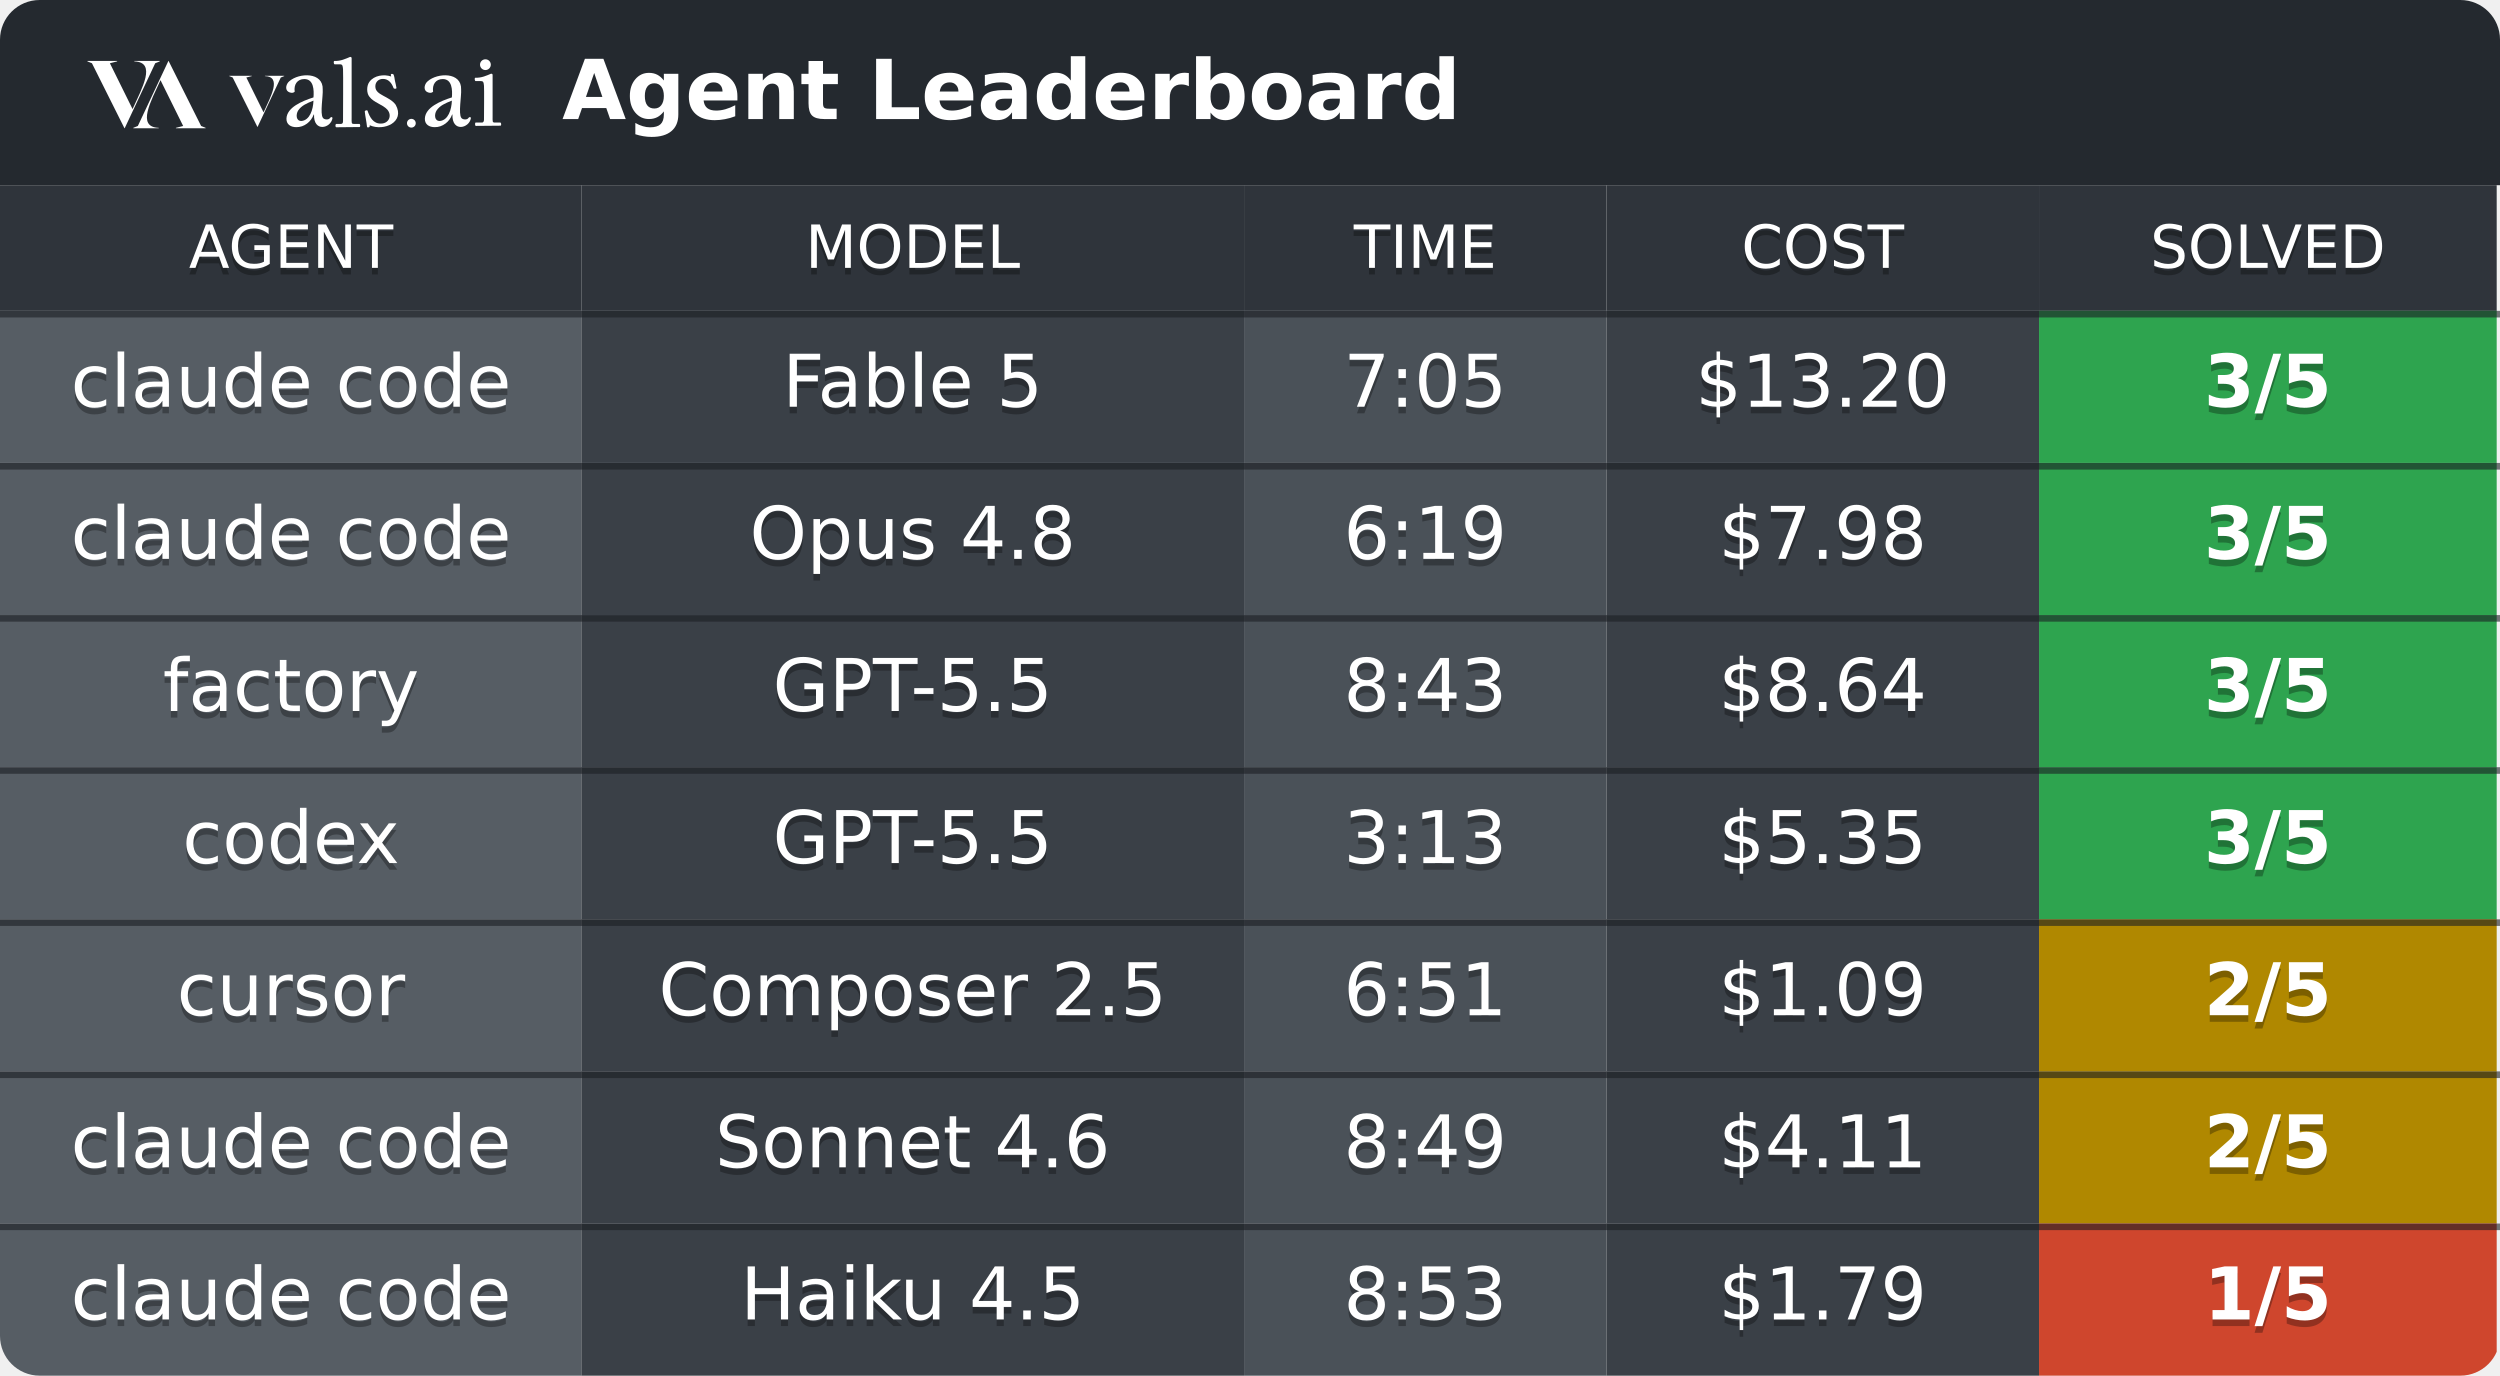
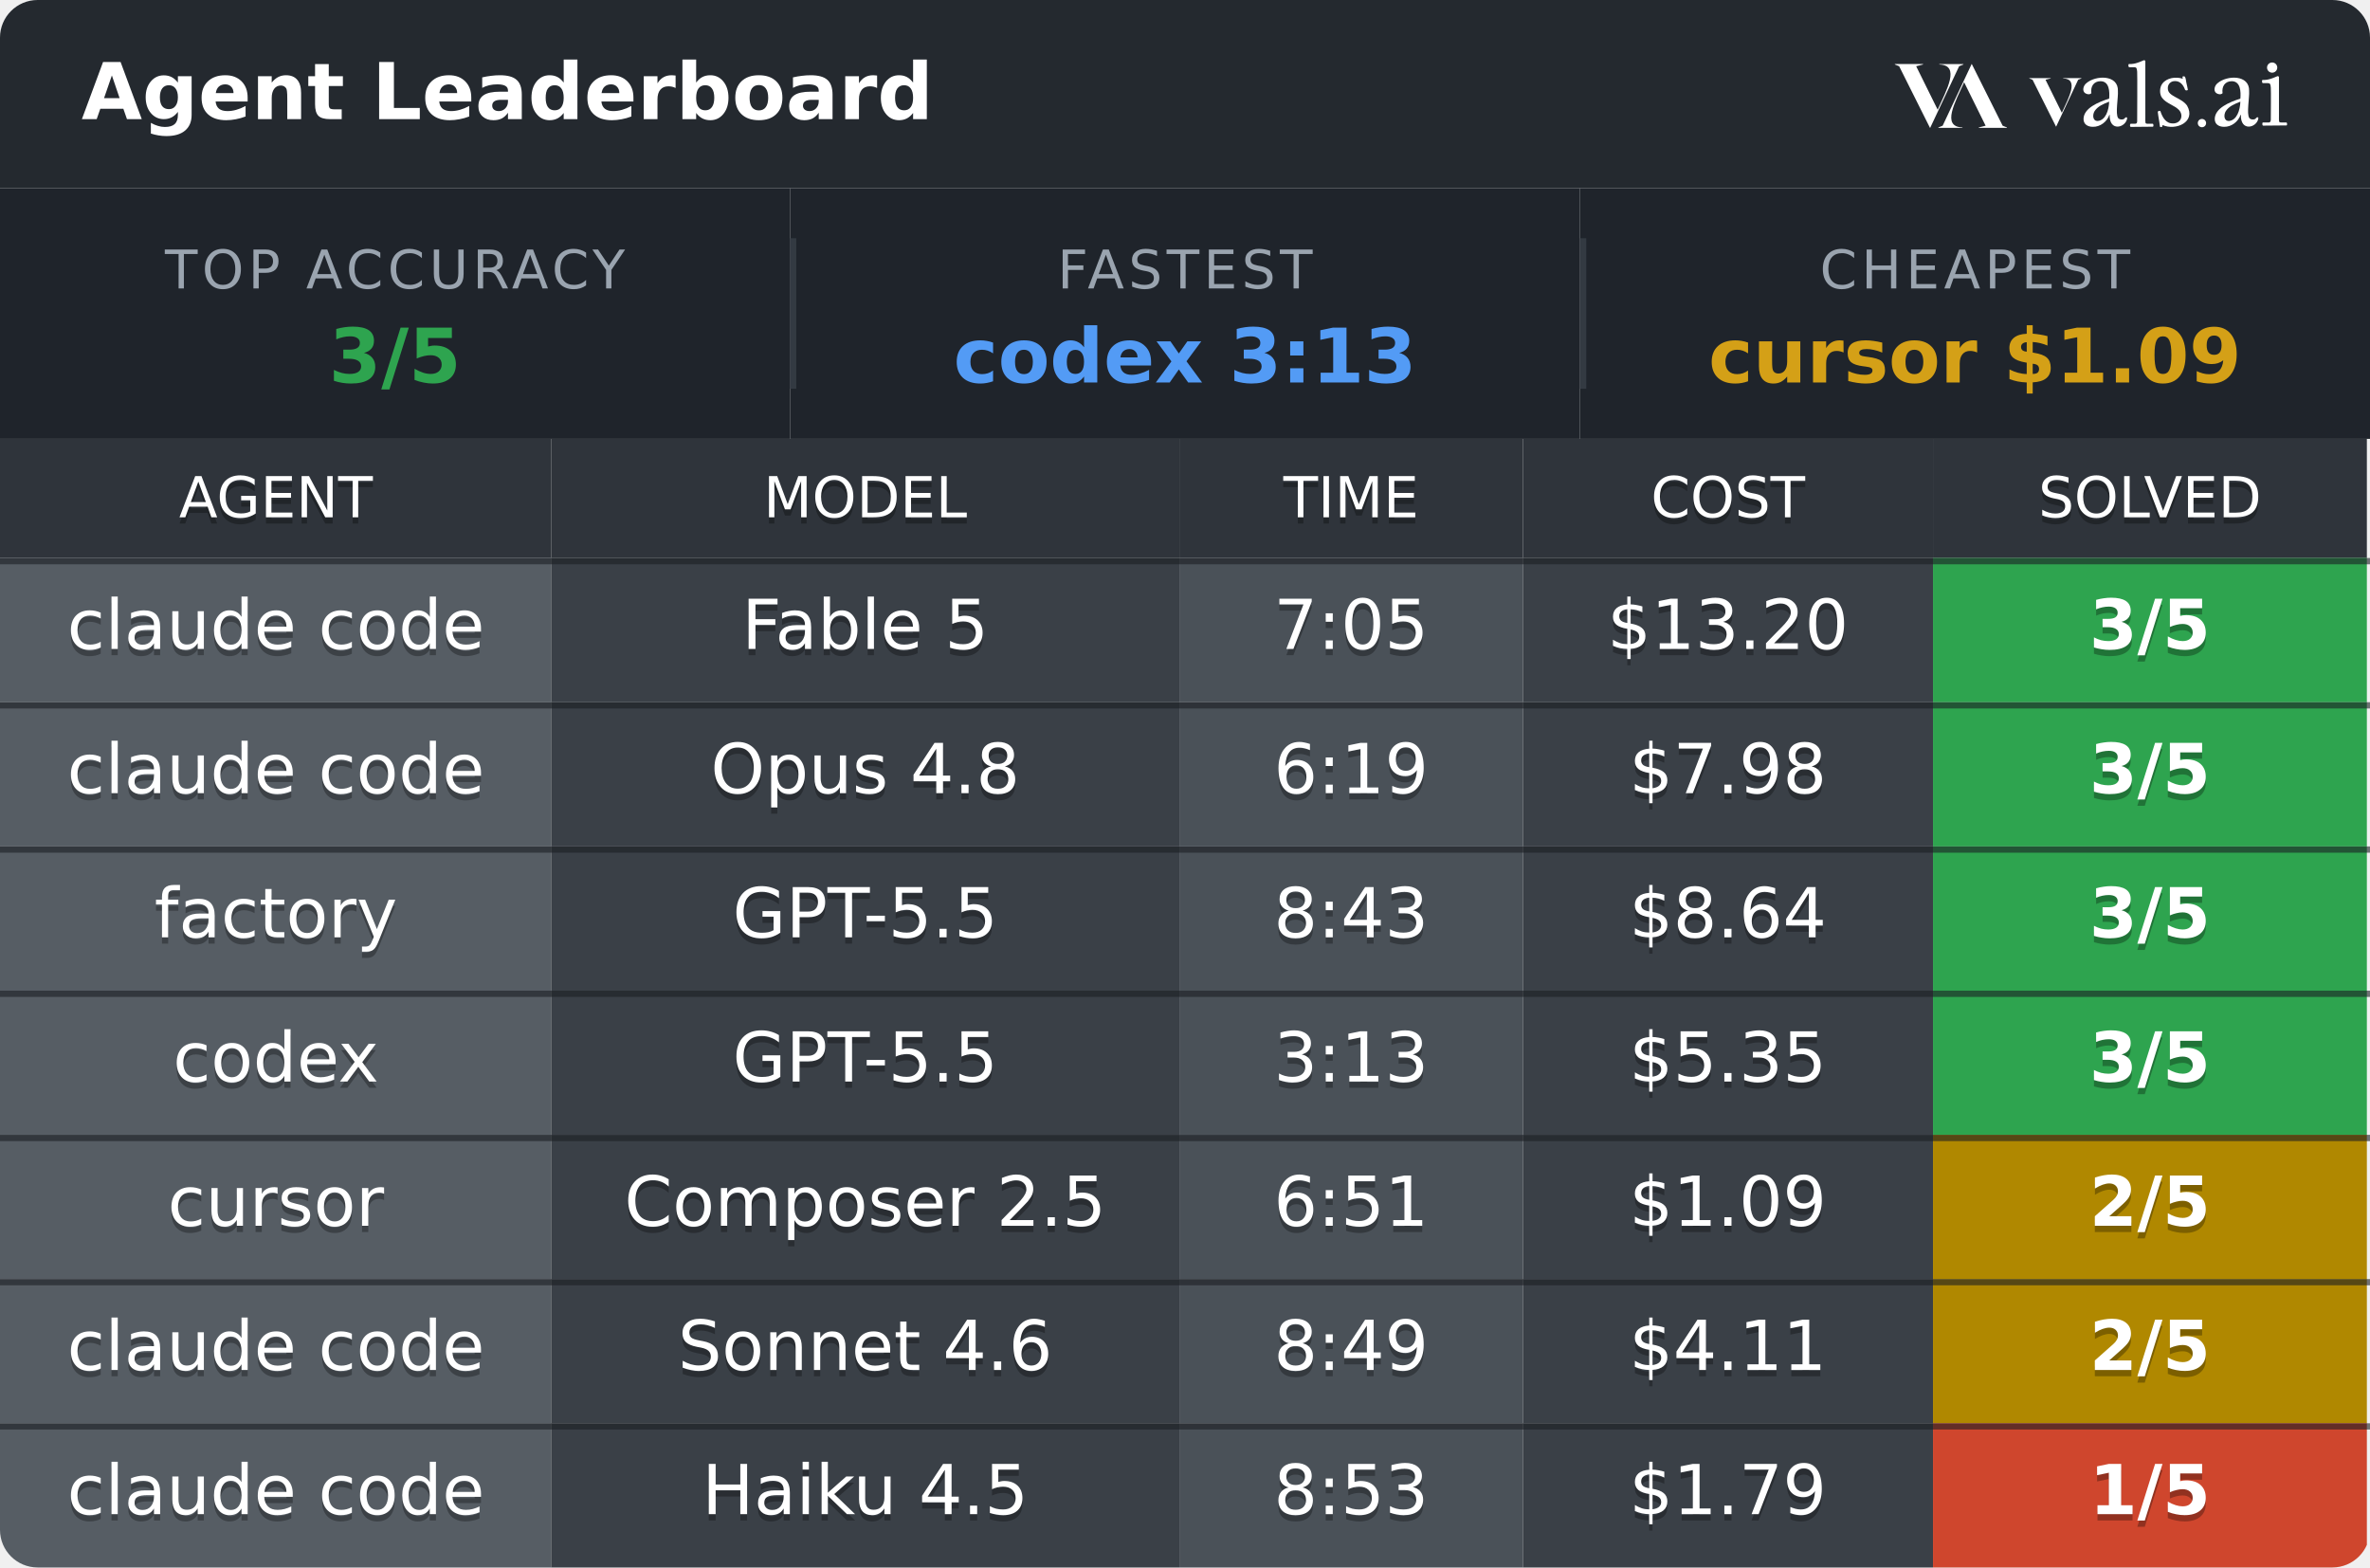
- <svg xmlns="http://www.w3.org/2000/svg" width="378" height="208" viewBox="0 0 378 208">
+ <svg xmlns="http://www.w3.org/2000/svg" width="378" height="250" viewBox="0 0 378 250">
  <clipPath id="r">
-     <rect width="378" height="208" rx="6" />
+     <rect width="378" height="250" rx="6" />
  </clipPath>
  <g clip-path="url(#r)">
-     <rect x="0" y="0" width="378" height="28" fill="#24292f" />
-     <svg x="13" y="7.5" width="63" height="13" viewBox="0 0 77 16">
+     <rect x="0" y="0" width="378" height="30" fill="#24292f" />
+     <text x="13" y="19.0" fill="#fff" font-family="Verdana,DejaVu Sans,Geneva,sans-serif" font-size="12.5" font-weight="700">Agent Leaderboard</text>
+     <svg x="302" y="8.5" width="63" height="13" viewBox="0 0 77 16">
      <path d="M43.784 7.412C43.879 8.63 43.243 11.899 43.824 12.702C44.068 13.068 44.886 13.088 45.103 12.776C45.26 12.51 45.595 12.46 45.603 12.766C45.302 14.66 42.058 15.441 42.169 12.08H42.108C41.657 13.408 40.329 14.464 38.877 14.433C37.858 14.433 37.024 13.948 37.037 12.872C37.085 10.753 39.936 9.58 42.068 8.894C42.178 7.54 42.117 5.486 40.37 5.48C39.042 5.483 38.378 6.507 38.571 7.833C38.245 8.163 37.709 8.07 37.334 7.812C36.727 7.361 36.995 6.353 37.57 5.886C39.401 4.268 43.909 4.148 43.786 7.417L43.784 7.412ZM39.838 13.284C41.373 13.134 42.005 11.2 42.066 9.494C40.812 9.988 39.833 10.412 39.214 11.337C38.778 12.024 38.773 13.316 39.838 13.284Z" fill="#ffffff" />
      <path d="M46.309 14.453C46.084 14.403 46.118 13.856 46.309 13.828C46.556 13.812 47.187 13.828 47.187 13.828C47.474 13.81 47.567 13.653 47.565 13.277C47.565 12.546 47.616 4.101 47.565 3.623C47.493 2.954 47.493 2.735 46.92 2.735H45.999C45.825 2.716 45.757 2.136 45.958 2.109C47.119 2.162 48.037 1.714 48.882 1.36C49.086 1.36 49.168 1.444 49.168 1.61C49.155 5.362 49.16 8.764 49.168 12.608C49.168 13.664 49.099 13.828 49.597 13.828H50.6C50.793 13.844 50.828 14.373 50.642 14.41L46.309 14.451V14.453Z" fill="#ffffff" />
      <path d="M72.276 14.202C72.096 14.155 72.091 13.65 72.234 13.576H73.419C73.726 13.576 73.798 13.263 73.798 13.026C73.798 12.295 73.849 7.224 73.798 6.746C73.726 6.077 73.726 5.858 73.153 5.858H72.232C72.058 5.839 71.99 5.259 72.191 5.232C73.352 5.285 74.27 4.837 75.115 4.483C75.319 4.483 75.401 4.567 75.401 4.733C75.388 8.485 75.393 8.512 75.401 12.357C75.401 13.413 75.332 13.576 75.831 13.576H76.833C77.026 13.592 77.061 14.122 76.875 14.159L72.274 14.2L72.276 14.202Z" fill="#ffffff" />
      <path d="M56.523 4.997C56.454 4.762 56.441 4.622 56.481 4.581C56.558 4.486 56.826 4.514 56.9 4.56C57.166 4.922 57.139 5.522 57.257 5.934C57.363 6.402 57.407 6.554 57.503 7.101C57.577 7.338 57.01 7.363 56.951 7.122C56.621 6.213 56.008 5.451 55.008 5.456C54.171 5.438 53.569 6.035 53.578 6.851C53.569 7.766 54.323 8.173 55.06 8.59C55.878 9.034 56.805 9.48 57.36 10.267C59.179 13.491 55.148 15.254 52.535 14.078C52.519 14.366 52.569 14.403 52.289 14.474C52.158 14.501 52.041 14.486 52.023 14.307C51.908 13.242 51.737 12.65 51.614 11.538C51.558 11.326 52.113 11.176 52.145 11.413C52.528 12.576 53.209 13.8 54.599 13.766C56.075 13.781 56.76 12.291 55.815 11.174C54.915 10.192 53.303 9.87 52.482 8.779C51.904 8.088 51.938 6.682 52.492 5.978C53.358 4.79 55.172 4.546 56.52 4.998L56.523 4.997Z" fill="#ffffff" />
      <path d="M69.54 7.412C69.635 8.63 68.998 11.9 69.581 12.702C69.825 13.068 70.643 13.088 70.859 12.776C71.016 12.508 71.352 12.462 71.36 12.766C71.058 14.66 67.814 15.441 67.925 12.08H67.864C67.413 13.408 66.085 14.464 64.633 14.433C63.615 14.433 62.781 13.948 62.793 12.872C62.843 10.753 65.692 9.58 67.824 8.894C67.935 7.54 67.874 5.486 66.127 5.48C64.799 5.483 64.136 6.507 64.327 7.833C64.001 8.163 63.464 8.07 63.09 7.812C62.485 7.361 62.752 6.353 63.326 5.886C65.156 4.268 69.666 4.148 69.542 7.417L69.54 7.412ZM65.594 13.284C67.129 13.134 67.761 11.2 67.823 9.494C66.566 9.988 65.59 10.412 64.97 11.337C64.534 12.024 64.529 13.316 65.594 13.284Z" fill="#ffffff" />
      <path d="M74.063 3.806C74.617 3.806 75.067 3.357 75.067 2.804C75.067 2.251 74.617 1.803 74.063 1.803C73.508 1.803 73.058 2.251 73.058 2.804C73.058 3.357 73.508 3.806 74.063 3.806Z" fill="#ffffff" />
      <path d="M60.281 14.515C60.732 14.515 61.098 14.151 61.098 13.701C61.098 13.251 60.732 12.887 60.281 12.887C59.83 12.887 59.465 13.251 59.465 13.701C59.465 14.151 59.83 14.515 60.281 14.515Z" fill="#ffffff" />
      <path d="M15.103 2.112L21.157 14.215L21.998 14.556V14.64H16.468V14.556L17.816 14.215L13.598 5.687C11.86 9.533 9.071 14.421 13.266 14.554V14.639H8.542V14.554L9.383 14.213L15.068 2.112H15.103Z" fill="#ffffff" />
      <path d="M6.895 14.64L0.841 2.538L0 2.197V2.112H5.53V2.197L4.182 2.538L8.399 11.066C10.138 7.22 12.926 2.332 8.731 2.199V2.114H13.456V2.199L12.615 2.539L6.928 14.642H6.893L6.895 14.64Z" fill="#ffffff" />
      <path d="M31.633 14.389L27.03 5.192L26.392 4.933V4.869H30.595V4.933L29.571 5.192L32.776 11.674C34.098 8.751 36.217 5.036 33.03 4.935V4.871H36.62V4.935L35.981 5.194L31.66 14.391H31.633V14.389Z" fill="#ffffff" />
    </svg>
-     <text x="85" y="18.0" fill="#fff" font-family="Verdana,DejaVu Sans,Geneva,sans-serif" font-size="12.5" font-weight="700">Agent Leaderboard</text>
-     <rect x="0.0" y="28" width="87.9" height="19" fill="#2f343b" />
-     <text x="44.0" y="41.5" fill="#010101" fill-opacity="0.3" font-family="Verdana,DejaVu Sans,Geneva,sans-serif" font-size="9" text-anchor="middle">AGENT</text>
-     <text x="44.0" y="40.5" fill="#fff" font-family="Verdana,DejaVu Sans,Geneva,sans-serif" font-size="9" text-anchor="middle">AGENT</text>
-     <rect x="87.9" y="28" width="100.2" height="19" fill="#2f343b" />
-     <text x="138.0" y="41.5" fill="#010101" fill-opacity="0.3" font-family="Verdana,DejaVu Sans,Geneva,sans-serif" font-size="9" text-anchor="middle">MODEL</text>
-     <text x="138.0" y="40.5" fill="#fff" font-family="Verdana,DejaVu Sans,Geneva,sans-serif" font-size="9" text-anchor="middle">MODEL</text>
-     <rect x="188.1" y="28" width="54.8" height="19" fill="#2f343b" />
-     <text x="215.5" y="41.5" fill="#010101" fill-opacity="0.3" font-family="Verdana,DejaVu Sans,Geneva,sans-serif" font-size="9" text-anchor="middle">TIME</text>
-     <text x="215.5" y="40.5" fill="#fff" font-family="Verdana,DejaVu Sans,Geneva,sans-serif" font-size="9" text-anchor="middle">TIME</text>
-     <rect x="242.9" y="28" width="65.4" height="19" fill="#2f343b" />
-     <text x="275.6" y="41.5" fill="#010101" fill-opacity="0.3" font-family="Verdana,DejaVu Sans,Geneva,sans-serif" font-size="9" text-anchor="middle">COST</text>
-     <text x="275.6" y="40.5" fill="#fff" font-family="Verdana,DejaVu Sans,Geneva,sans-serif" font-size="9" text-anchor="middle">COST</text>
-     <rect x="308.3" y="28" width="69.2" height="19" fill="#2f343b" />
-     <text x="342.9" y="41.5" fill="#010101" fill-opacity="0.3" font-family="Verdana,DejaVu Sans,Geneva,sans-serif" font-size="9" text-anchor="middle">SOLVED</text>
-     <text x="342.9" y="40.5" fill="#fff" font-family="Verdana,DejaVu Sans,Geneva,sans-serif" font-size="9" text-anchor="middle">SOLVED</text>
-     <rect x="0.0" y="47" width="87.9" height="23" fill="#565d64" />
-     <text x="44.0" y="62.5" fill="#010101" fill-opacity="0.3" font-family="Verdana,DejaVu Sans,Geneva,sans-serif" font-size="11" text-anchor="middle">claude code</text>
-     <text x="44.0" y="61.5" fill="#fff" font-family="Verdana,DejaVu Sans,Geneva,sans-serif" font-size="11" text-anchor="middle">claude code</text>
-     <rect x="87.9" y="47" width="100.2" height="23" fill="#3a4047" />
-     <text x="138.0" y="62.5" fill="#010101" fill-opacity="0.3" font-family="Verdana,DejaVu Sans,Geneva,sans-serif" font-size="11" text-anchor="middle">Fable 5</text>
-     <text x="138.0" y="61.5" fill="#fff" font-family="Verdana,DejaVu Sans,Geneva,sans-serif" font-size="11" text-anchor="middle">Fable 5</text>
-     <rect x="188.1" y="47" width="54.8" height="23" fill="#4a5158" />
-     <text x="215.5" y="62.5" fill="#010101" fill-opacity="0.3" font-family="Verdana,DejaVu Sans,Geneva,sans-serif" font-size="11" text-anchor="middle">7:05</text>
-     <text x="215.5" y="61.5" fill="#fff" font-family="Verdana,DejaVu Sans,Geneva,sans-serif" font-size="11" text-anchor="middle">7:05</text>
-     <rect x="242.9" y="47" width="65.4" height="23" fill="#3a4047" />
-     <text x="275.6" y="62.5" fill="#010101" fill-opacity="0.3" font-family="Verdana,DejaVu Sans,Geneva,sans-serif" font-size="11" text-anchor="middle">$13.20</text>
-     <text x="275.6" y="61.5" fill="#fff" font-family="Verdana,DejaVu Sans,Geneva,sans-serif" font-size="11" text-anchor="middle">$13.20</text>
-     <rect x="308.3" y="47" width="69.2" height="23" fill="#2ea44f" />
-     <text x="342.9" y="62.5" fill="#010101" fill-opacity="0.3" font-family="Verdana,DejaVu Sans,Geneva,sans-serif" font-size="11" font-weight="700" text-anchor="middle">3/5</text>
-     <text x="342.9" y="61.5" fill="#fff" font-family="Verdana,DejaVu Sans,Geneva,sans-serif" font-size="11" font-weight="700" text-anchor="middle">3/5</text>
-     <rect x="0" y="47" width="378" height="1" fill="#1b1f24" fill-opacity="0.6" />
-     <rect x="0.0" y="70" width="87.9" height="23" fill="#565d64" />
-     <text x="44.0" y="85.5" fill="#010101" fill-opacity="0.3" font-family="Verdana,DejaVu Sans,Geneva,sans-serif" font-size="11" text-anchor="middle">claude code</text>
-     <text x="44.0" y="84.5" fill="#fff" font-family="Verdana,DejaVu Sans,Geneva,sans-serif" font-size="11" text-anchor="middle">claude code</text>
-     <rect x="87.9" y="70" width="100.2" height="23" fill="#3a4047" />
-     <text x="138.0" y="85.5" fill="#010101" fill-opacity="0.3" font-family="Verdana,DejaVu Sans,Geneva,sans-serif" font-size="11" text-anchor="middle">Opus 4.8</text>
-     <text x="138.0" y="84.5" fill="#fff" font-family="Verdana,DejaVu Sans,Geneva,sans-serif" font-size="11" text-anchor="middle">Opus 4.8</text>
-     <rect x="188.1" y="70" width="54.8" height="23" fill="#4a5158" />
-     <text x="215.5" y="85.5" fill="#010101" fill-opacity="0.3" font-family="Verdana,DejaVu Sans,Geneva,sans-serif" font-size="11" text-anchor="middle">6:19</text>
-     <text x="215.5" y="84.5" fill="#fff" font-family="Verdana,DejaVu Sans,Geneva,sans-serif" font-size="11" text-anchor="middle">6:19</text>
-     <rect x="242.9" y="70" width="65.4" height="23" fill="#3a4047" />
-     <text x="275.6" y="85.5" fill="#010101" fill-opacity="0.3" font-family="Verdana,DejaVu Sans,Geneva,sans-serif" font-size="11" text-anchor="middle">$7.98</text>
-     <text x="275.6" y="84.5" fill="#fff" font-family="Verdana,DejaVu Sans,Geneva,sans-serif" font-size="11" text-anchor="middle">$7.98</text>
-     <rect x="308.3" y="70" width="69.2" height="23" fill="#2ea44f" />
-     <text x="342.9" y="85.5" fill="#010101" fill-opacity="0.3" font-family="Verdana,DejaVu Sans,Geneva,sans-serif" font-size="11" font-weight="700" text-anchor="middle">3/5</text>
-     <text x="342.9" y="84.5" fill="#fff" font-family="Verdana,DejaVu Sans,Geneva,sans-serif" font-size="11" font-weight="700" text-anchor="middle">3/5</text>
-     <rect x="0" y="70" width="378" height="1" fill="#1b1f24" fill-opacity="0.6" />
-     <rect x="0.0" y="93" width="87.9" height="23" fill="#565d64" />
-     <text x="44.0" y="108.5" fill="#010101" fill-opacity="0.3" font-family="Verdana,DejaVu Sans,Geneva,sans-serif" font-size="11" text-anchor="middle">factory</text>
-     <text x="44.0" y="107.5" fill="#fff" font-family="Verdana,DejaVu Sans,Geneva,sans-serif" font-size="11" text-anchor="middle">factory</text>
-     <rect x="87.9" y="93" width="100.2" height="23" fill="#3a4047" />
-     <text x="138.0" y="108.5" fill="#010101" fill-opacity="0.3" font-family="Verdana,DejaVu Sans,Geneva,sans-serif" font-size="11" text-anchor="middle">GPT-5.5</text>
-     <text x="138.0" y="107.5" fill="#fff" font-family="Verdana,DejaVu Sans,Geneva,sans-serif" font-size="11" text-anchor="middle">GPT-5.5</text>
-     <rect x="188.1" y="93" width="54.8" height="23" fill="#4a5158" />
-     <text x="215.5" y="108.5" fill="#010101" fill-opacity="0.3" font-family="Verdana,DejaVu Sans,Geneva,sans-serif" font-size="11" text-anchor="middle">8:43</text>
-     <text x="215.5" y="107.5" fill="#fff" font-family="Verdana,DejaVu Sans,Geneva,sans-serif" font-size="11" text-anchor="middle">8:43</text>
-     <rect x="242.9" y="93" width="65.4" height="23" fill="#3a4047" />
-     <text x="275.6" y="108.5" fill="#010101" fill-opacity="0.3" font-family="Verdana,DejaVu Sans,Geneva,sans-serif" font-size="11" text-anchor="middle">$8.64</text>
-     <text x="275.6" y="107.5" fill="#fff" font-family="Verdana,DejaVu Sans,Geneva,sans-serif" font-size="11" text-anchor="middle">$8.64</text>
-     <rect x="308.3" y="93" width="69.2" height="23" fill="#2ea44f" />
-     <text x="342.9" y="108.5" fill="#010101" fill-opacity="0.3" font-family="Verdana,DejaVu Sans,Geneva,sans-serif" font-size="11" font-weight="700" text-anchor="middle">3/5</text>
-     <text x="342.9" y="107.5" fill="#fff" font-family="Verdana,DejaVu Sans,Geneva,sans-serif" font-size="11" font-weight="700" text-anchor="middle">3/5</text>
-     <rect x="0" y="93" width="378" height="1" fill="#1b1f24" fill-opacity="0.6" />
-     <rect x="0.0" y="116" width="87.9" height="23" fill="#565d64" />
-     <text x="44.0" y="131.5" fill="#010101" fill-opacity="0.3" font-family="Verdana,DejaVu Sans,Geneva,sans-serif" font-size="11" text-anchor="middle">codex</text>
-     <text x="44.0" y="130.5" fill="#fff" font-family="Verdana,DejaVu Sans,Geneva,sans-serif" font-size="11" text-anchor="middle">codex</text>
-     <rect x="87.9" y="116" width="100.2" height="23" fill="#3a4047" />
-     <text x="138.0" y="131.5" fill="#010101" fill-opacity="0.3" font-family="Verdana,DejaVu Sans,Geneva,sans-serif" font-size="11" text-anchor="middle">GPT-5.5</text>
-     <text x="138.0" y="130.5" fill="#fff" font-family="Verdana,DejaVu Sans,Geneva,sans-serif" font-size="11" text-anchor="middle">GPT-5.5</text>
-     <rect x="188.1" y="116" width="54.8" height="23" fill="#4a5158" />
-     <text x="215.5" y="131.5" fill="#010101" fill-opacity="0.3" font-family="Verdana,DejaVu Sans,Geneva,sans-serif" font-size="11" text-anchor="middle">3:13</text>
-     <text x="215.5" y="130.5" fill="#fff" font-family="Verdana,DejaVu Sans,Geneva,sans-serif" font-size="11" text-anchor="middle">3:13</text>
-     <rect x="242.9" y="116" width="65.4" height="23" fill="#3a4047" />
-     <text x="275.6" y="131.5" fill="#010101" fill-opacity="0.3" font-family="Verdana,DejaVu Sans,Geneva,sans-serif" font-size="11" text-anchor="middle">$5.35</text>
-     <text x="275.6" y="130.5" fill="#fff" font-family="Verdana,DejaVu Sans,Geneva,sans-serif" font-size="11" text-anchor="middle">$5.35</text>
-     <rect x="308.3" y="116" width="69.2" height="23" fill="#2ea44f" />
-     <text x="342.9" y="131.5" fill="#010101" fill-opacity="0.3" font-family="Verdana,DejaVu Sans,Geneva,sans-serif" font-size="11" font-weight="700" text-anchor="middle">3/5</text>
-     <text x="342.9" y="130.5" fill="#fff" font-family="Verdana,DejaVu Sans,Geneva,sans-serif" font-size="11" font-weight="700" text-anchor="middle">3/5</text>
-     <rect x="0" y="116" width="378" height="1" fill="#1b1f24" fill-opacity="0.6" />
-     <rect x="0.0" y="139" width="87.9" height="23" fill="#565d64" />
-     <text x="44.0" y="154.5" fill="#010101" fill-opacity="0.3" font-family="Verdana,DejaVu Sans,Geneva,sans-serif" font-size="11" text-anchor="middle">cursor</text>
-     <text x="44.0" y="153.5" fill="#fff" font-family="Verdana,DejaVu Sans,Geneva,sans-serif" font-size="11" text-anchor="middle">cursor</text>
-     <rect x="87.9" y="139" width="100.2" height="23" fill="#3a4047" />
-     <text x="138.0" y="154.5" fill="#010101" fill-opacity="0.3" font-family="Verdana,DejaVu Sans,Geneva,sans-serif" font-size="11" text-anchor="middle">Composer 2.5</text>
-     <text x="138.0" y="153.5" fill="#fff" font-family="Verdana,DejaVu Sans,Geneva,sans-serif" font-size="11" text-anchor="middle">Composer 2.5</text>
-     <rect x="188.1" y="139" width="54.8" height="23" fill="#4a5158" />
-     <text x="215.5" y="154.5" fill="#010101" fill-opacity="0.3" font-family="Verdana,DejaVu Sans,Geneva,sans-serif" font-size="11" text-anchor="middle">6:51</text>
-     <text x="215.5" y="153.5" fill="#fff" font-family="Verdana,DejaVu Sans,Geneva,sans-serif" font-size="11" text-anchor="middle">6:51</text>
-     <rect x="242.9" y="139" width="65.4" height="23" fill="#3a4047" />
-     <text x="275.6" y="154.5" fill="#010101" fill-opacity="0.3" font-family="Verdana,DejaVu Sans,Geneva,sans-serif" font-size="11" text-anchor="middle">$1.09</text>
-     <text x="275.6" y="153.5" fill="#fff" font-family="Verdana,DejaVu Sans,Geneva,sans-serif" font-size="11" text-anchor="middle">$1.09</text>
-     <rect x="308.3" y="139" width="69.2" height="23" fill="#b08800" />
-     <text x="342.9" y="154.5" fill="#010101" fill-opacity="0.3" font-family="Verdana,DejaVu Sans,Geneva,sans-serif" font-size="11" font-weight="700" text-anchor="middle">2/5</text>
-     <text x="342.9" y="153.5" fill="#fff" font-family="Verdana,DejaVu Sans,Geneva,sans-serif" font-size="11" font-weight="700" text-anchor="middle">2/5</text>
-     <rect x="0" y="139" width="378" height="1" fill="#1b1f24" fill-opacity="0.6" />
-     <rect x="0.0" y="162" width="87.9" height="23" fill="#565d64" />
-     <text x="44.0" y="177.5" fill="#010101" fill-opacity="0.3" font-family="Verdana,DejaVu Sans,Geneva,sans-serif" font-size="11" text-anchor="middle">claude code</text>
-     <text x="44.0" y="176.5" fill="#fff" font-family="Verdana,DejaVu Sans,Geneva,sans-serif" font-size="11" text-anchor="middle">claude code</text>
-     <rect x="87.9" y="162" width="100.2" height="23" fill="#3a4047" />
-     <text x="138.0" y="177.5" fill="#010101" fill-opacity="0.3" font-family="Verdana,DejaVu Sans,Geneva,sans-serif" font-size="11" text-anchor="middle">Sonnet 4.6</text>
-     <text x="138.0" y="176.5" fill="#fff" font-family="Verdana,DejaVu Sans,Geneva,sans-serif" font-size="11" text-anchor="middle">Sonnet 4.6</text>
-     <rect x="188.1" y="162" width="54.8" height="23" fill="#4a5158" />
-     <text x="215.5" y="177.5" fill="#010101" fill-opacity="0.3" font-family="Verdana,DejaVu Sans,Geneva,sans-serif" font-size="11" text-anchor="middle">8:49</text>
-     <text x="215.5" y="176.5" fill="#fff" font-family="Verdana,DejaVu Sans,Geneva,sans-serif" font-size="11" text-anchor="middle">8:49</text>
-     <rect x="242.9" y="162" width="65.4" height="23" fill="#3a4047" />
-     <text x="275.6" y="177.5" fill="#010101" fill-opacity="0.3" font-family="Verdana,DejaVu Sans,Geneva,sans-serif" font-size="11" text-anchor="middle">$4.11</text>
-     <text x="275.6" y="176.5" fill="#fff" font-family="Verdana,DejaVu Sans,Geneva,sans-serif" font-size="11" text-anchor="middle">$4.11</text>
-     <rect x="308.3" y="162" width="69.2" height="23" fill="#b08800" />
-     <text x="342.9" y="177.5" fill="#010101" fill-opacity="0.3" font-family="Verdana,DejaVu Sans,Geneva,sans-serif" font-size="11" font-weight="700" text-anchor="middle">2/5</text>
-     <text x="342.9" y="176.5" fill="#fff" font-family="Verdana,DejaVu Sans,Geneva,sans-serif" font-size="11" font-weight="700" text-anchor="middle">2/5</text>
-     <rect x="0" y="162" width="378" height="1" fill="#1b1f24" fill-opacity="0.6" />
-     <rect x="0.0" y="185" width="87.9" height="23" fill="#565d64" />
-     <text x="44.0" y="200.5" fill="#010101" fill-opacity="0.3" font-family="Verdana,DejaVu Sans,Geneva,sans-serif" font-size="11" text-anchor="middle">claude code</text>
-     <text x="44.0" y="199.5" fill="#fff" font-family="Verdana,DejaVu Sans,Geneva,sans-serif" font-size="11" text-anchor="middle">claude code</text>
-     <rect x="87.9" y="185" width="100.2" height="23" fill="#3a4047" />
-     <text x="138.0" y="200.5" fill="#010101" fill-opacity="0.3" font-family="Verdana,DejaVu Sans,Geneva,sans-serif" font-size="11" text-anchor="middle">Haiku 4.5</text>
-     <text x="138.0" y="199.5" fill="#fff" font-family="Verdana,DejaVu Sans,Geneva,sans-serif" font-size="11" text-anchor="middle">Haiku 4.5</text>
-     <rect x="188.1" y="185" width="54.8" height="23" fill="#4a5158" />
-     <text x="215.5" y="200.5" fill="#010101" fill-opacity="0.3" font-family="Verdana,DejaVu Sans,Geneva,sans-serif" font-size="11" text-anchor="middle">8:53</text>
-     <text x="215.5" y="199.5" fill="#fff" font-family="Verdana,DejaVu Sans,Geneva,sans-serif" font-size="11" text-anchor="middle">8:53</text>
-     <rect x="242.9" y="185" width="65.4" height="23" fill="#3a4047" />
-     <text x="275.6" y="200.5" fill="#010101" fill-opacity="0.3" font-family="Verdana,DejaVu Sans,Geneva,sans-serif" font-size="11" text-anchor="middle">$1.79</text>
-     <text x="275.6" y="199.5" fill="#fff" font-family="Verdana,DejaVu Sans,Geneva,sans-serif" font-size="11" text-anchor="middle">$1.79</text>
-     <rect x="308.3" y="185" width="69.2" height="23" fill="#cf462d" />
-     <text x="342.9" y="200.5" fill="#010101" fill-opacity="0.3" font-family="Verdana,DejaVu Sans,Geneva,sans-serif" font-size="11" font-weight="700" text-anchor="middle">1/5</text>
-     <text x="342.9" y="199.5" fill="#fff" font-family="Verdana,DejaVu Sans,Geneva,sans-serif" font-size="11" font-weight="700" text-anchor="middle">1/5</text>
-     <rect x="0" y="185" width="378" height="1" fill="#1b1f24" fill-opacity="0.6" />
+     <rect x="0.0" y="30" width="126.0" height="40" fill="#1f242b" />
+     <text x="63.0" y="46.0" fill="#9aa4af" font-family="Verdana,DejaVu Sans,Geneva,sans-serif" font-size="8.5" letter-spacing="0.7" text-anchor="middle">TOP ACCURACY</text>
+     <text x="63.0" y="61.0" fill="#2ea44f" font-family="Verdana,DejaVu Sans,Geneva,sans-serif" font-size="12" font-weight="700" text-anchor="middle">3/5</text>
+     <rect x="126.0" y="30" width="126.0" height="40" fill="#1f242b" />
+     <rect x="126.0" y="38" width="1" height="24" fill="#333a42" />
+     <text x="189.0" y="46.0" fill="#9aa4af" font-family="Verdana,DejaVu Sans,Geneva,sans-serif" font-size="8.5" letter-spacing="0.7" text-anchor="middle">FASTEST</text>
+     <text x="189.0" y="61.0" fill="#539bf5" font-family="Verdana,DejaVu Sans,Geneva,sans-serif" font-size="12" font-weight="700" text-anchor="middle">codex  3:13</text>
+     <rect x="252.0" y="30" width="126.0" height="40" fill="#1f242b" />
+     <rect x="252.0" y="38" width="1" height="24" fill="#333a42" />
+     <text x="315.0" y="46.0" fill="#9aa4af" font-family="Verdana,DejaVu Sans,Geneva,sans-serif" font-size="8.5" letter-spacing="0.7" text-anchor="middle">CHEAPEST</text>
+     <text x="315.0" y="61.0" fill="#d4a017" font-family="Verdana,DejaVu Sans,Geneva,sans-serif" font-size="12" font-weight="700" text-anchor="middle">cursor  $1.09</text>
+     <rect x="0.0" y="70" width="87.9" height="19" fill="#2f343b" />
+     <text x="44.0" y="83.5" fill="#010101" fill-opacity="0.3" font-family="Verdana,DejaVu Sans,Geneva,sans-serif" font-size="9" text-anchor="middle">AGENT</text>
+     <text x="44.0" y="82.5" fill="#fff" font-family="Verdana,DejaVu Sans,Geneva,sans-serif" font-size="9" text-anchor="middle">AGENT</text>
+     <rect x="87.9" y="70" width="100.2" height="19" fill="#2f343b" />
+     <text x="138.0" y="83.5" fill="#010101" fill-opacity="0.3" font-family="Verdana,DejaVu Sans,Geneva,sans-serif" font-size="9" text-anchor="middle">MODEL</text>
+     <text x="138.0" y="82.5" fill="#fff" font-family="Verdana,DejaVu Sans,Geneva,sans-serif" font-size="9" text-anchor="middle">MODEL</text>
+     <rect x="188.1" y="70" width="54.8" height="19" fill="#2f343b" />
+     <text x="215.5" y="83.5" fill="#010101" fill-opacity="0.3" font-family="Verdana,DejaVu Sans,Geneva,sans-serif" font-size="9" text-anchor="middle">TIME</text>
+     <text x="215.5" y="82.5" fill="#fff" font-family="Verdana,DejaVu Sans,Geneva,sans-serif" font-size="9" text-anchor="middle">TIME</text>
+     <rect x="242.9" y="70" width="65.4" height="19" fill="#2f343b" />
+     <text x="275.6" y="83.5" fill="#010101" fill-opacity="0.3" font-family="Verdana,DejaVu Sans,Geneva,sans-serif" font-size="9" text-anchor="middle">COST</text>
+     <text x="275.6" y="82.5" fill="#fff" font-family="Verdana,DejaVu Sans,Geneva,sans-serif" font-size="9" text-anchor="middle">COST</text>
+     <rect x="308.3" y="70" width="69.2" height="19" fill="#2f343b" />
+     <text x="342.9" y="83.5" fill="#010101" fill-opacity="0.3" font-family="Verdana,DejaVu Sans,Geneva,sans-serif" font-size="9" text-anchor="middle">SOLVED</text>
+     <text x="342.9" y="82.5" fill="#fff" font-family="Verdana,DejaVu Sans,Geneva,sans-serif" font-size="9" text-anchor="middle">SOLVED</text>
+     <rect x="0.0" y="89" width="87.9" height="23" fill="#565d64" />
+     <text x="44.0" y="104.5" fill="#010101" fill-opacity="0.3" font-family="Verdana,DejaVu Sans,Geneva,sans-serif" font-size="11" text-anchor="middle">claude code</text>
+     <text x="44.0" y="103.5" fill="#fff" font-family="Verdana,DejaVu Sans,Geneva,sans-serif" font-size="11" text-anchor="middle">claude code</text>
+     <rect x="87.9" y="89" width="100.2" height="23" fill="#3a4047" />
+     <text x="138.0" y="104.5" fill="#010101" fill-opacity="0.3" font-family="Verdana,DejaVu Sans,Geneva,sans-serif" font-size="11" text-anchor="middle">Fable 5</text>
+     <text x="138.0" y="103.5" fill="#fff" font-family="Verdana,DejaVu Sans,Geneva,sans-serif" font-size="11" text-anchor="middle">Fable 5</text>
+     <rect x="188.1" y="89" width="54.8" height="23" fill="#4a5158" />
+     <text x="215.5" y="104.5" fill="#010101" fill-opacity="0.3" font-family="Verdana,DejaVu Sans,Geneva,sans-serif" font-size="11" text-anchor="middle">7:05</text>
+     <text x="215.5" y="103.5" fill="#fff" font-family="Verdana,DejaVu Sans,Geneva,sans-serif" font-size="11" text-anchor="middle">7:05</text>
+     <rect x="242.9" y="89" width="65.4" height="23" fill="#3a4047" />
+     <text x="275.6" y="104.5" fill="#010101" fill-opacity="0.3" font-family="Verdana,DejaVu Sans,Geneva,sans-serif" font-size="11" text-anchor="middle">$13.20</text>
+     <text x="275.6" y="103.5" fill="#fff" font-family="Verdana,DejaVu Sans,Geneva,sans-serif" font-size="11" text-anchor="middle">$13.20</text>
+     <rect x="308.3" y="89" width="69.2" height="23" fill="#2ea44f" />
+     <text x="342.9" y="104.5" fill="#010101" fill-opacity="0.3" font-family="Verdana,DejaVu Sans,Geneva,sans-serif" font-size="11" font-weight="700" text-anchor="middle">3/5</text>
+     <text x="342.9" y="103.5" fill="#fff" font-family="Verdana,DejaVu Sans,Geneva,sans-serif" font-size="11" font-weight="700" text-anchor="middle">3/5</text>
+     <rect x="0" y="89" width="378" height="1" fill="#1b1f24" fill-opacity="0.6" />
+     <rect x="0.0" y="112" width="87.9" height="23" fill="#565d64" />
+     <text x="44.0" y="127.5" fill="#010101" fill-opacity="0.3" font-family="Verdana,DejaVu Sans,Geneva,sans-serif" font-size="11" text-anchor="middle">claude code</text>
+     <text x="44.0" y="126.5" fill="#fff" font-family="Verdana,DejaVu Sans,Geneva,sans-serif" font-size="11" text-anchor="middle">claude code</text>
+     <rect x="87.9" y="112" width="100.2" height="23" fill="#3a4047" />
+     <text x="138.0" y="127.5" fill="#010101" fill-opacity="0.3" font-family="Verdana,DejaVu Sans,Geneva,sans-serif" font-size="11" text-anchor="middle">Opus 4.8</text>
+     <text x="138.0" y="126.5" fill="#fff" font-family="Verdana,DejaVu Sans,Geneva,sans-serif" font-size="11" text-anchor="middle">Opus 4.8</text>
+     <rect x="188.1" y="112" width="54.8" height="23" fill="#4a5158" />
+     <text x="215.5" y="127.5" fill="#010101" fill-opacity="0.3" font-family="Verdana,DejaVu Sans,Geneva,sans-serif" font-size="11" text-anchor="middle">6:19</text>
+     <text x="215.5" y="126.5" fill="#fff" font-family="Verdana,DejaVu Sans,Geneva,sans-serif" font-size="11" text-anchor="middle">6:19</text>
+     <rect x="242.9" y="112" width="65.4" height="23" fill="#3a4047" />
+     <text x="275.6" y="127.5" fill="#010101" fill-opacity="0.3" font-family="Verdana,DejaVu Sans,Geneva,sans-serif" font-size="11" text-anchor="middle">$7.98</text>
+     <text x="275.6" y="126.5" fill="#fff" font-family="Verdana,DejaVu Sans,Geneva,sans-serif" font-size="11" text-anchor="middle">$7.98</text>
+     <rect x="308.3" y="112" width="69.2" height="23" fill="#2ea44f" />
+     <text x="342.9" y="127.5" fill="#010101" fill-opacity="0.3" font-family="Verdana,DejaVu Sans,Geneva,sans-serif" font-size="11" font-weight="700" text-anchor="middle">3/5</text>
+     <text x="342.9" y="126.5" fill="#fff" font-family="Verdana,DejaVu Sans,Geneva,sans-serif" font-size="11" font-weight="700" text-anchor="middle">3/5</text>
+     <rect x="0" y="112" width="378" height="1" fill="#1b1f24" fill-opacity="0.6" />
+     <rect x="0.0" y="135" width="87.9" height="23" fill="#565d64" />
+     <text x="44.0" y="150.5" fill="#010101" fill-opacity="0.3" font-family="Verdana,DejaVu Sans,Geneva,sans-serif" font-size="11" text-anchor="middle">factory</text>
+     <text x="44.0" y="149.5" fill="#fff" font-family="Verdana,DejaVu Sans,Geneva,sans-serif" font-size="11" text-anchor="middle">factory</text>
+     <rect x="87.9" y="135" width="100.2" height="23" fill="#3a4047" />
+     <text x="138.0" y="150.5" fill="#010101" fill-opacity="0.3" font-family="Verdana,DejaVu Sans,Geneva,sans-serif" font-size="11" text-anchor="middle">GPT-5.5</text>
+     <text x="138.0" y="149.5" fill="#fff" font-family="Verdana,DejaVu Sans,Geneva,sans-serif" font-size="11" text-anchor="middle">GPT-5.5</text>
+     <rect x="188.1" y="135" width="54.8" height="23" fill="#4a5158" />
+     <text x="215.5" y="150.5" fill="#010101" fill-opacity="0.3" font-family="Verdana,DejaVu Sans,Geneva,sans-serif" font-size="11" text-anchor="middle">8:43</text>
+     <text x="215.5" y="149.5" fill="#fff" font-family="Verdana,DejaVu Sans,Geneva,sans-serif" font-size="11" text-anchor="middle">8:43</text>
+     <rect x="242.9" y="135" width="65.4" height="23" fill="#3a4047" />
+     <text x="275.6" y="150.5" fill="#010101" fill-opacity="0.3" font-family="Verdana,DejaVu Sans,Geneva,sans-serif" font-size="11" text-anchor="middle">$8.64</text>
+     <text x="275.6" y="149.5" fill="#fff" font-family="Verdana,DejaVu Sans,Geneva,sans-serif" font-size="11" text-anchor="middle">$8.64</text>
+     <rect x="308.3" y="135" width="69.2" height="23" fill="#2ea44f" />
+     <text x="342.9" y="150.5" fill="#010101" fill-opacity="0.3" font-family="Verdana,DejaVu Sans,Geneva,sans-serif" font-size="11" font-weight="700" text-anchor="middle">3/5</text>
+     <text x="342.9" y="149.5" fill="#fff" font-family="Verdana,DejaVu Sans,Geneva,sans-serif" font-size="11" font-weight="700" text-anchor="middle">3/5</text>
+     <rect x="0" y="135" width="378" height="1" fill="#1b1f24" fill-opacity="0.6" />
+     <rect x="0.0" y="158" width="87.9" height="23" fill="#565d64" />
+     <text x="44.0" y="173.5" fill="#010101" fill-opacity="0.3" font-family="Verdana,DejaVu Sans,Geneva,sans-serif" font-size="11" text-anchor="middle">codex</text>
+     <text x="44.0" y="172.5" fill="#fff" font-family="Verdana,DejaVu Sans,Geneva,sans-serif" font-size="11" text-anchor="middle">codex</text>
+     <rect x="87.9" y="158" width="100.2" height="23" fill="#3a4047" />
+     <text x="138.0" y="173.5" fill="#010101" fill-opacity="0.3" font-family="Verdana,DejaVu Sans,Geneva,sans-serif" font-size="11" text-anchor="middle">GPT-5.5</text>
+     <text x="138.0" y="172.5" fill="#fff" font-family="Verdana,DejaVu Sans,Geneva,sans-serif" font-size="11" text-anchor="middle">GPT-5.5</text>
+     <rect x="188.1" y="158" width="54.8" height="23" fill="#4a5158" />
+     <text x="215.5" y="173.5" fill="#010101" fill-opacity="0.3" font-family="Verdana,DejaVu Sans,Geneva,sans-serif" font-size="11" text-anchor="middle">3:13</text>
+     <text x="215.5" y="172.5" fill="#fff" font-family="Verdana,DejaVu Sans,Geneva,sans-serif" font-size="11" text-anchor="middle">3:13</text>
+     <rect x="242.9" y="158" width="65.4" height="23" fill="#3a4047" />
+     <text x="275.6" y="173.5" fill="#010101" fill-opacity="0.3" font-family="Verdana,DejaVu Sans,Geneva,sans-serif" font-size="11" text-anchor="middle">$5.35</text>
+     <text x="275.6" y="172.5" fill="#fff" font-family="Verdana,DejaVu Sans,Geneva,sans-serif" font-size="11" text-anchor="middle">$5.35</text>
+     <rect x="308.3" y="158" width="69.2" height="23" fill="#2ea44f" />
+     <text x="342.9" y="173.5" fill="#010101" fill-opacity="0.3" font-family="Verdana,DejaVu Sans,Geneva,sans-serif" font-size="11" font-weight="700" text-anchor="middle">3/5</text>
+     <text x="342.9" y="172.5" fill="#fff" font-family="Verdana,DejaVu Sans,Geneva,sans-serif" font-size="11" font-weight="700" text-anchor="middle">3/5</text>
+     <rect x="0" y="158" width="378" height="1" fill="#1b1f24" fill-opacity="0.6" />
+     <rect x="0.0" y="181" width="87.9" height="23" fill="#565d64" />
+     <text x="44.0" y="196.5" fill="#010101" fill-opacity="0.3" font-family="Verdana,DejaVu Sans,Geneva,sans-serif" font-size="11" text-anchor="middle">cursor</text>
+     <text x="44.0" y="195.5" fill="#fff" font-family="Verdana,DejaVu Sans,Geneva,sans-serif" font-size="11" text-anchor="middle">cursor</text>
+     <rect x="87.9" y="181" width="100.2" height="23" fill="#3a4047" />
+     <text x="138.0" y="196.5" fill="#010101" fill-opacity="0.3" font-family="Verdana,DejaVu Sans,Geneva,sans-serif" font-size="11" text-anchor="middle">Composer 2.5</text>
+     <text x="138.0" y="195.5" fill="#fff" font-family="Verdana,DejaVu Sans,Geneva,sans-serif" font-size="11" text-anchor="middle">Composer 2.5</text>
+     <rect x="188.1" y="181" width="54.8" height="23" fill="#4a5158" />
+     <text x="215.5" y="196.5" fill="#010101" fill-opacity="0.3" font-family="Verdana,DejaVu Sans,Geneva,sans-serif" font-size="11" text-anchor="middle">6:51</text>
+     <text x="215.5" y="195.5" fill="#fff" font-family="Verdana,DejaVu Sans,Geneva,sans-serif" font-size="11" text-anchor="middle">6:51</text>
+     <rect x="242.9" y="181" width="65.4" height="23" fill="#3a4047" />
+     <text x="275.6" y="196.5" fill="#010101" fill-opacity="0.3" font-family="Verdana,DejaVu Sans,Geneva,sans-serif" font-size="11" text-anchor="middle">$1.09</text>
+     <text x="275.6" y="195.5" fill="#fff" font-family="Verdana,DejaVu Sans,Geneva,sans-serif" font-size="11" text-anchor="middle">$1.09</text>
+     <rect x="308.3" y="181" width="69.2" height="23" fill="#b08800" />
+     <text x="342.9" y="196.5" fill="#010101" fill-opacity="0.3" font-family="Verdana,DejaVu Sans,Geneva,sans-serif" font-size="11" font-weight="700" text-anchor="middle">2/5</text>
+     <text x="342.9" y="195.5" fill="#fff" font-family="Verdana,DejaVu Sans,Geneva,sans-serif" font-size="11" font-weight="700" text-anchor="middle">2/5</text>
+     <rect x="0" y="181" width="378" height="1" fill="#1b1f24" fill-opacity="0.6" />
+     <rect x="0.0" y="204" width="87.9" height="23" fill="#565d64" />
+     <text x="44.0" y="219.5" fill="#010101" fill-opacity="0.3" font-family="Verdana,DejaVu Sans,Geneva,sans-serif" font-size="11" text-anchor="middle">claude code</text>
+     <text x="44.0" y="218.5" fill="#fff" font-family="Verdana,DejaVu Sans,Geneva,sans-serif" font-size="11" text-anchor="middle">claude code</text>
+     <rect x="87.9" y="204" width="100.2" height="23" fill="#3a4047" />
+     <text x="138.0" y="219.5" fill="#010101" fill-opacity="0.3" font-family="Verdana,DejaVu Sans,Geneva,sans-serif" font-size="11" text-anchor="middle">Sonnet 4.6</text>
+     <text x="138.0" y="218.5" fill="#fff" font-family="Verdana,DejaVu Sans,Geneva,sans-serif" font-size="11" text-anchor="middle">Sonnet 4.6</text>
+     <rect x="188.1" y="204" width="54.8" height="23" fill="#4a5158" />
+     <text x="215.5" y="219.5" fill="#010101" fill-opacity="0.3" font-family="Verdana,DejaVu Sans,Geneva,sans-serif" font-size="11" text-anchor="middle">8:49</text>
+     <text x="215.5" y="218.5" fill="#fff" font-family="Verdana,DejaVu Sans,Geneva,sans-serif" font-size="11" text-anchor="middle">8:49</text>
+     <rect x="242.9" y="204" width="65.4" height="23" fill="#3a4047" />
+     <text x="275.6" y="219.5" fill="#010101" fill-opacity="0.3" font-family="Verdana,DejaVu Sans,Geneva,sans-serif" font-size="11" text-anchor="middle">$4.11</text>
+     <text x="275.6" y="218.5" fill="#fff" font-family="Verdana,DejaVu Sans,Geneva,sans-serif" font-size="11" text-anchor="middle">$4.11</text>
+     <rect x="308.3" y="204" width="69.2" height="23" fill="#b08800" />
+     <text x="342.9" y="219.5" fill="#010101" fill-opacity="0.3" font-family="Verdana,DejaVu Sans,Geneva,sans-serif" font-size="11" font-weight="700" text-anchor="middle">2/5</text>
+     <text x="342.9" y="218.5" fill="#fff" font-family="Verdana,DejaVu Sans,Geneva,sans-serif" font-size="11" font-weight="700" text-anchor="middle">2/5</text>
+     <rect x="0" y="204" width="378" height="1" fill="#1b1f24" fill-opacity="0.6" />
+     <rect x="0.0" y="227" width="87.9" height="23" fill="#565d64" />
+     <text x="44.0" y="242.5" fill="#010101" fill-opacity="0.3" font-family="Verdana,DejaVu Sans,Geneva,sans-serif" font-size="11" text-anchor="middle">claude code</text>
+     <text x="44.0" y="241.5" fill="#fff" font-family="Verdana,DejaVu Sans,Geneva,sans-serif" font-size="11" text-anchor="middle">claude code</text>
+     <rect x="87.9" y="227" width="100.2" height="23" fill="#3a4047" />
+     <text x="138.0" y="242.5" fill="#010101" fill-opacity="0.3" font-family="Verdana,DejaVu Sans,Geneva,sans-serif" font-size="11" text-anchor="middle">Haiku 4.5</text>
+     <text x="138.0" y="241.5" fill="#fff" font-family="Verdana,DejaVu Sans,Geneva,sans-serif" font-size="11" text-anchor="middle">Haiku 4.5</text>
+     <rect x="188.1" y="227" width="54.8" height="23" fill="#4a5158" />
+     <text x="215.5" y="242.5" fill="#010101" fill-opacity="0.3" font-family="Verdana,DejaVu Sans,Geneva,sans-serif" font-size="11" text-anchor="middle">8:53</text>
+     <text x="215.5" y="241.5" fill="#fff" font-family="Verdana,DejaVu Sans,Geneva,sans-serif" font-size="11" text-anchor="middle">8:53</text>
+     <rect x="242.9" y="227" width="65.4" height="23" fill="#3a4047" />
+     <text x="275.6" y="242.5" fill="#010101" fill-opacity="0.3" font-family="Verdana,DejaVu Sans,Geneva,sans-serif" font-size="11" text-anchor="middle">$1.79</text>
+     <text x="275.6" y="241.5" fill="#fff" font-family="Verdana,DejaVu Sans,Geneva,sans-serif" font-size="11" text-anchor="middle">$1.79</text>
+     <rect x="308.3" y="227" width="69.2" height="23" fill="#cf462d" />
+     <text x="342.9" y="242.5" fill="#010101" fill-opacity="0.3" font-family="Verdana,DejaVu Sans,Geneva,sans-serif" font-size="11" font-weight="700" text-anchor="middle">1/5</text>
+     <text x="342.9" y="241.5" fill="#fff" font-family="Verdana,DejaVu Sans,Geneva,sans-serif" font-size="11" font-weight="700" text-anchor="middle">1/5</text>
+     <rect x="0" y="227" width="378" height="1" fill="#1b1f24" fill-opacity="0.6" />
  </g>
</svg>
